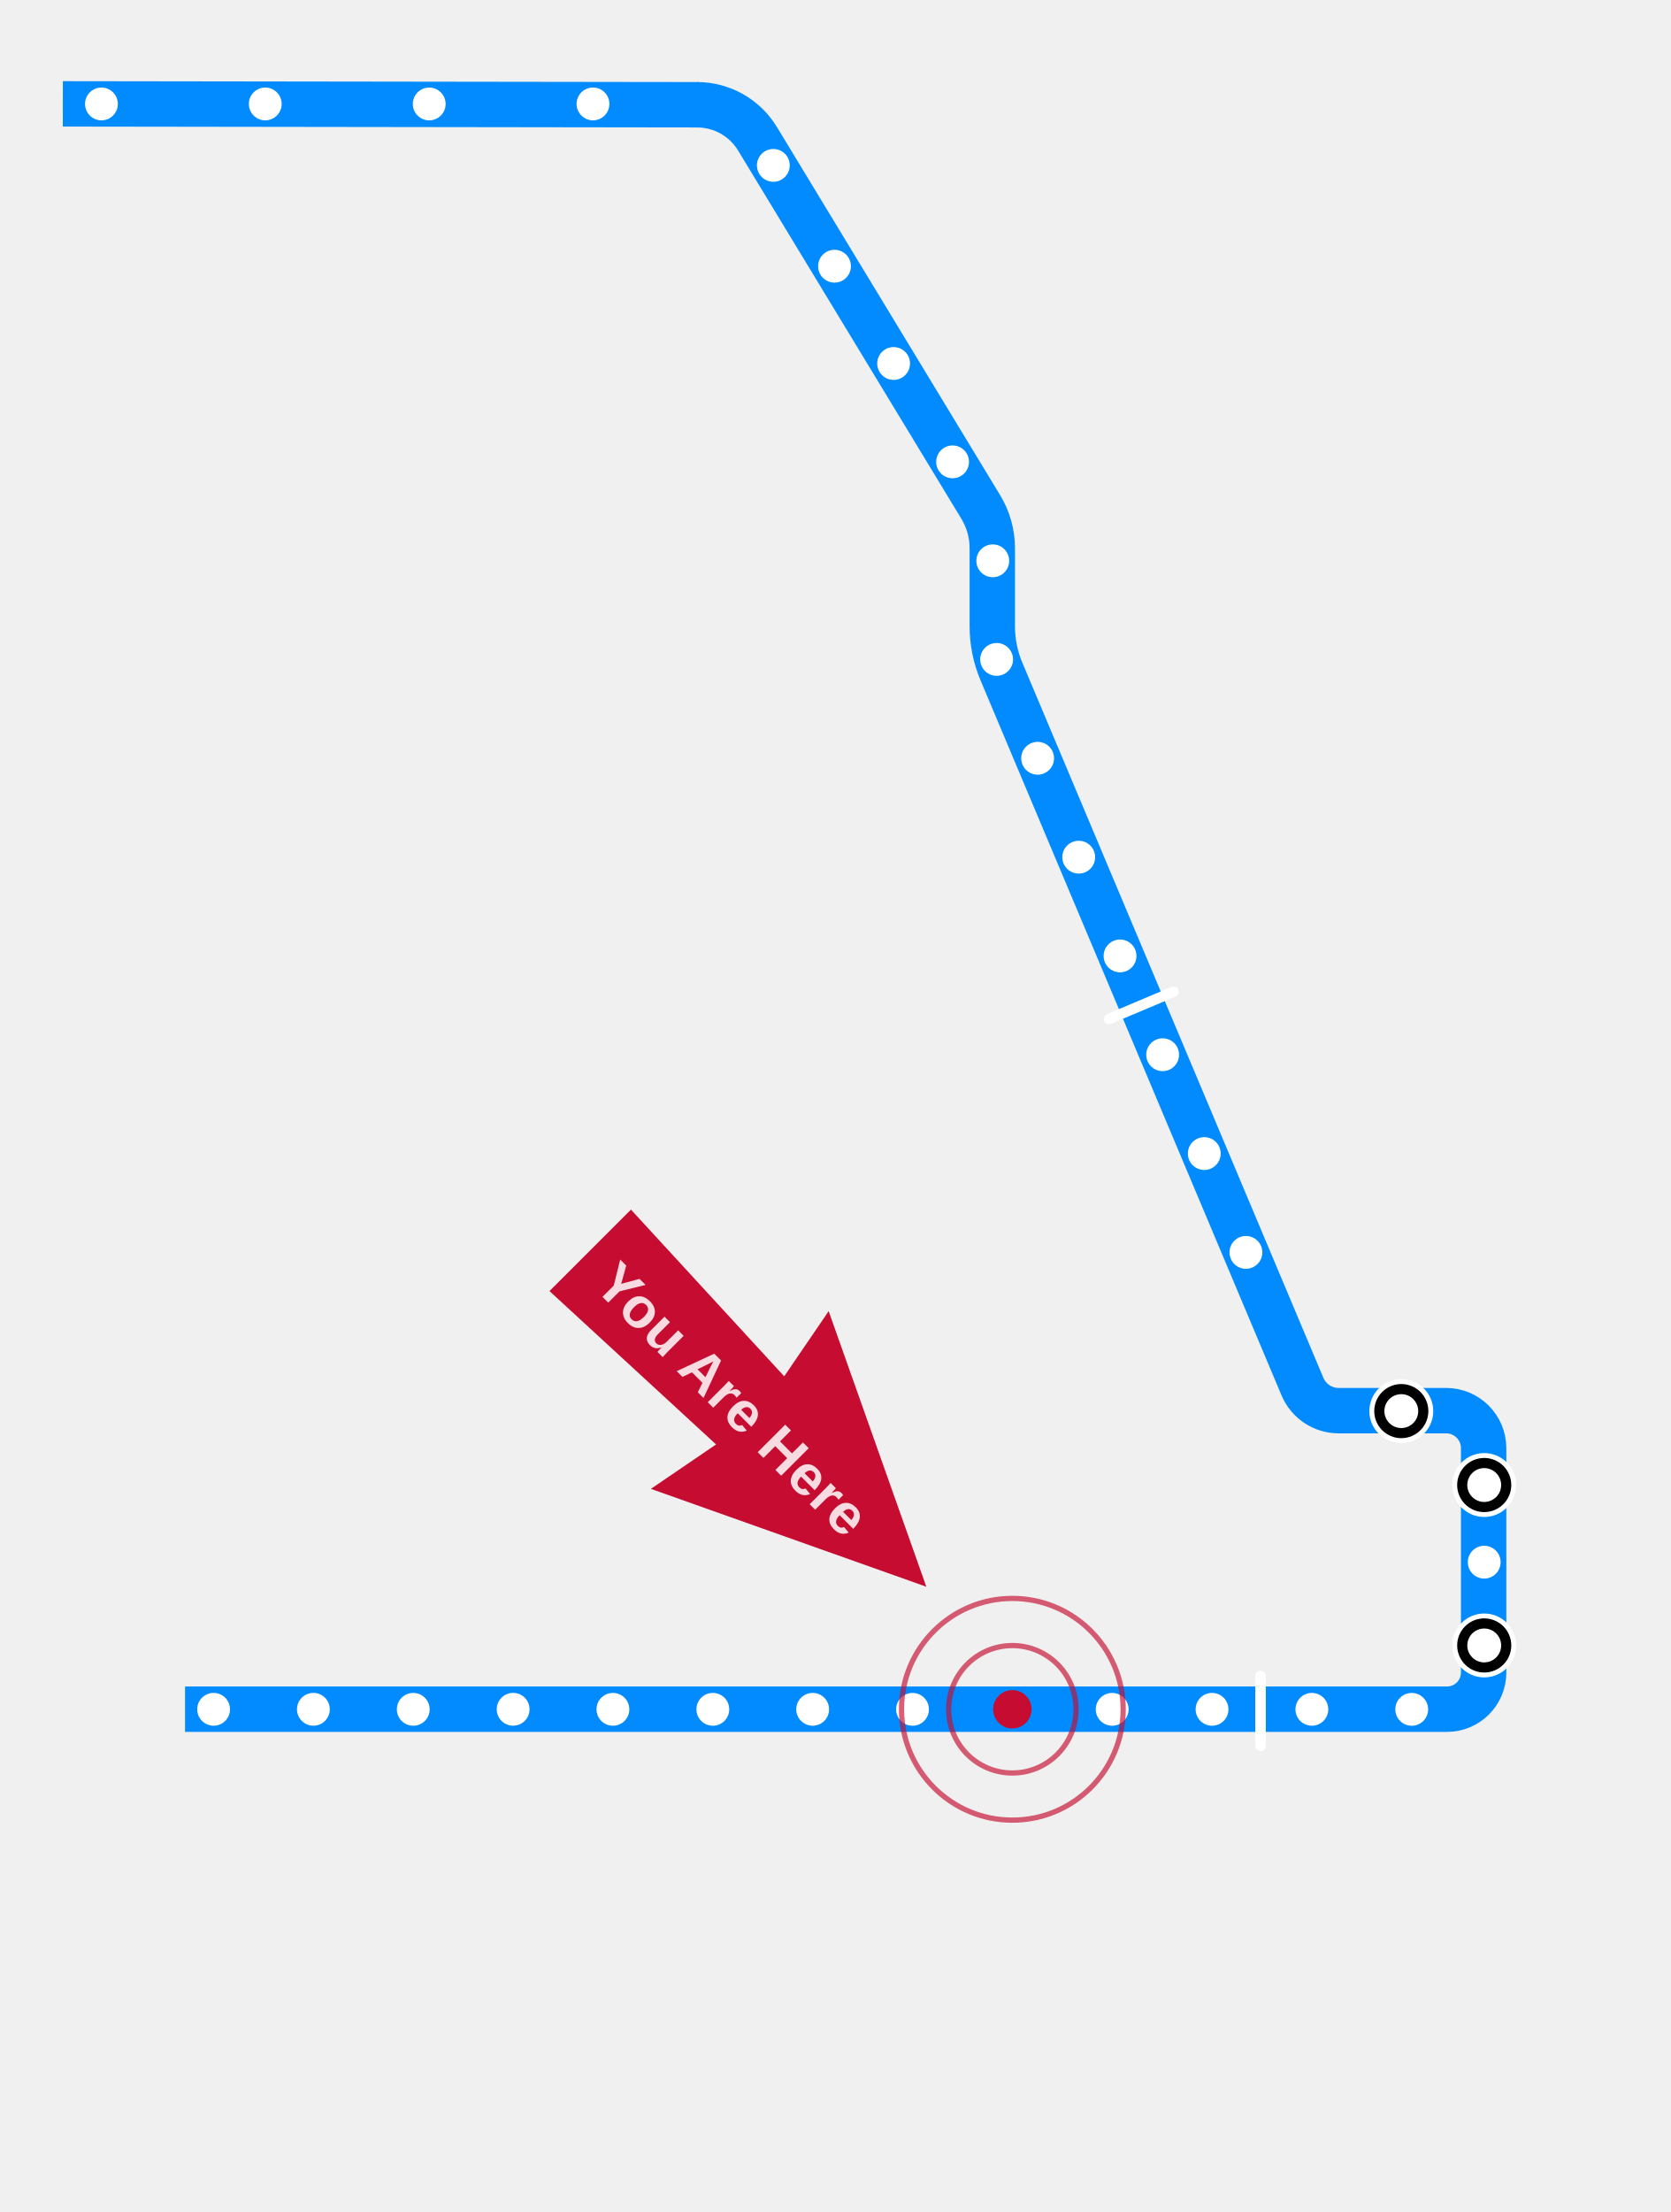
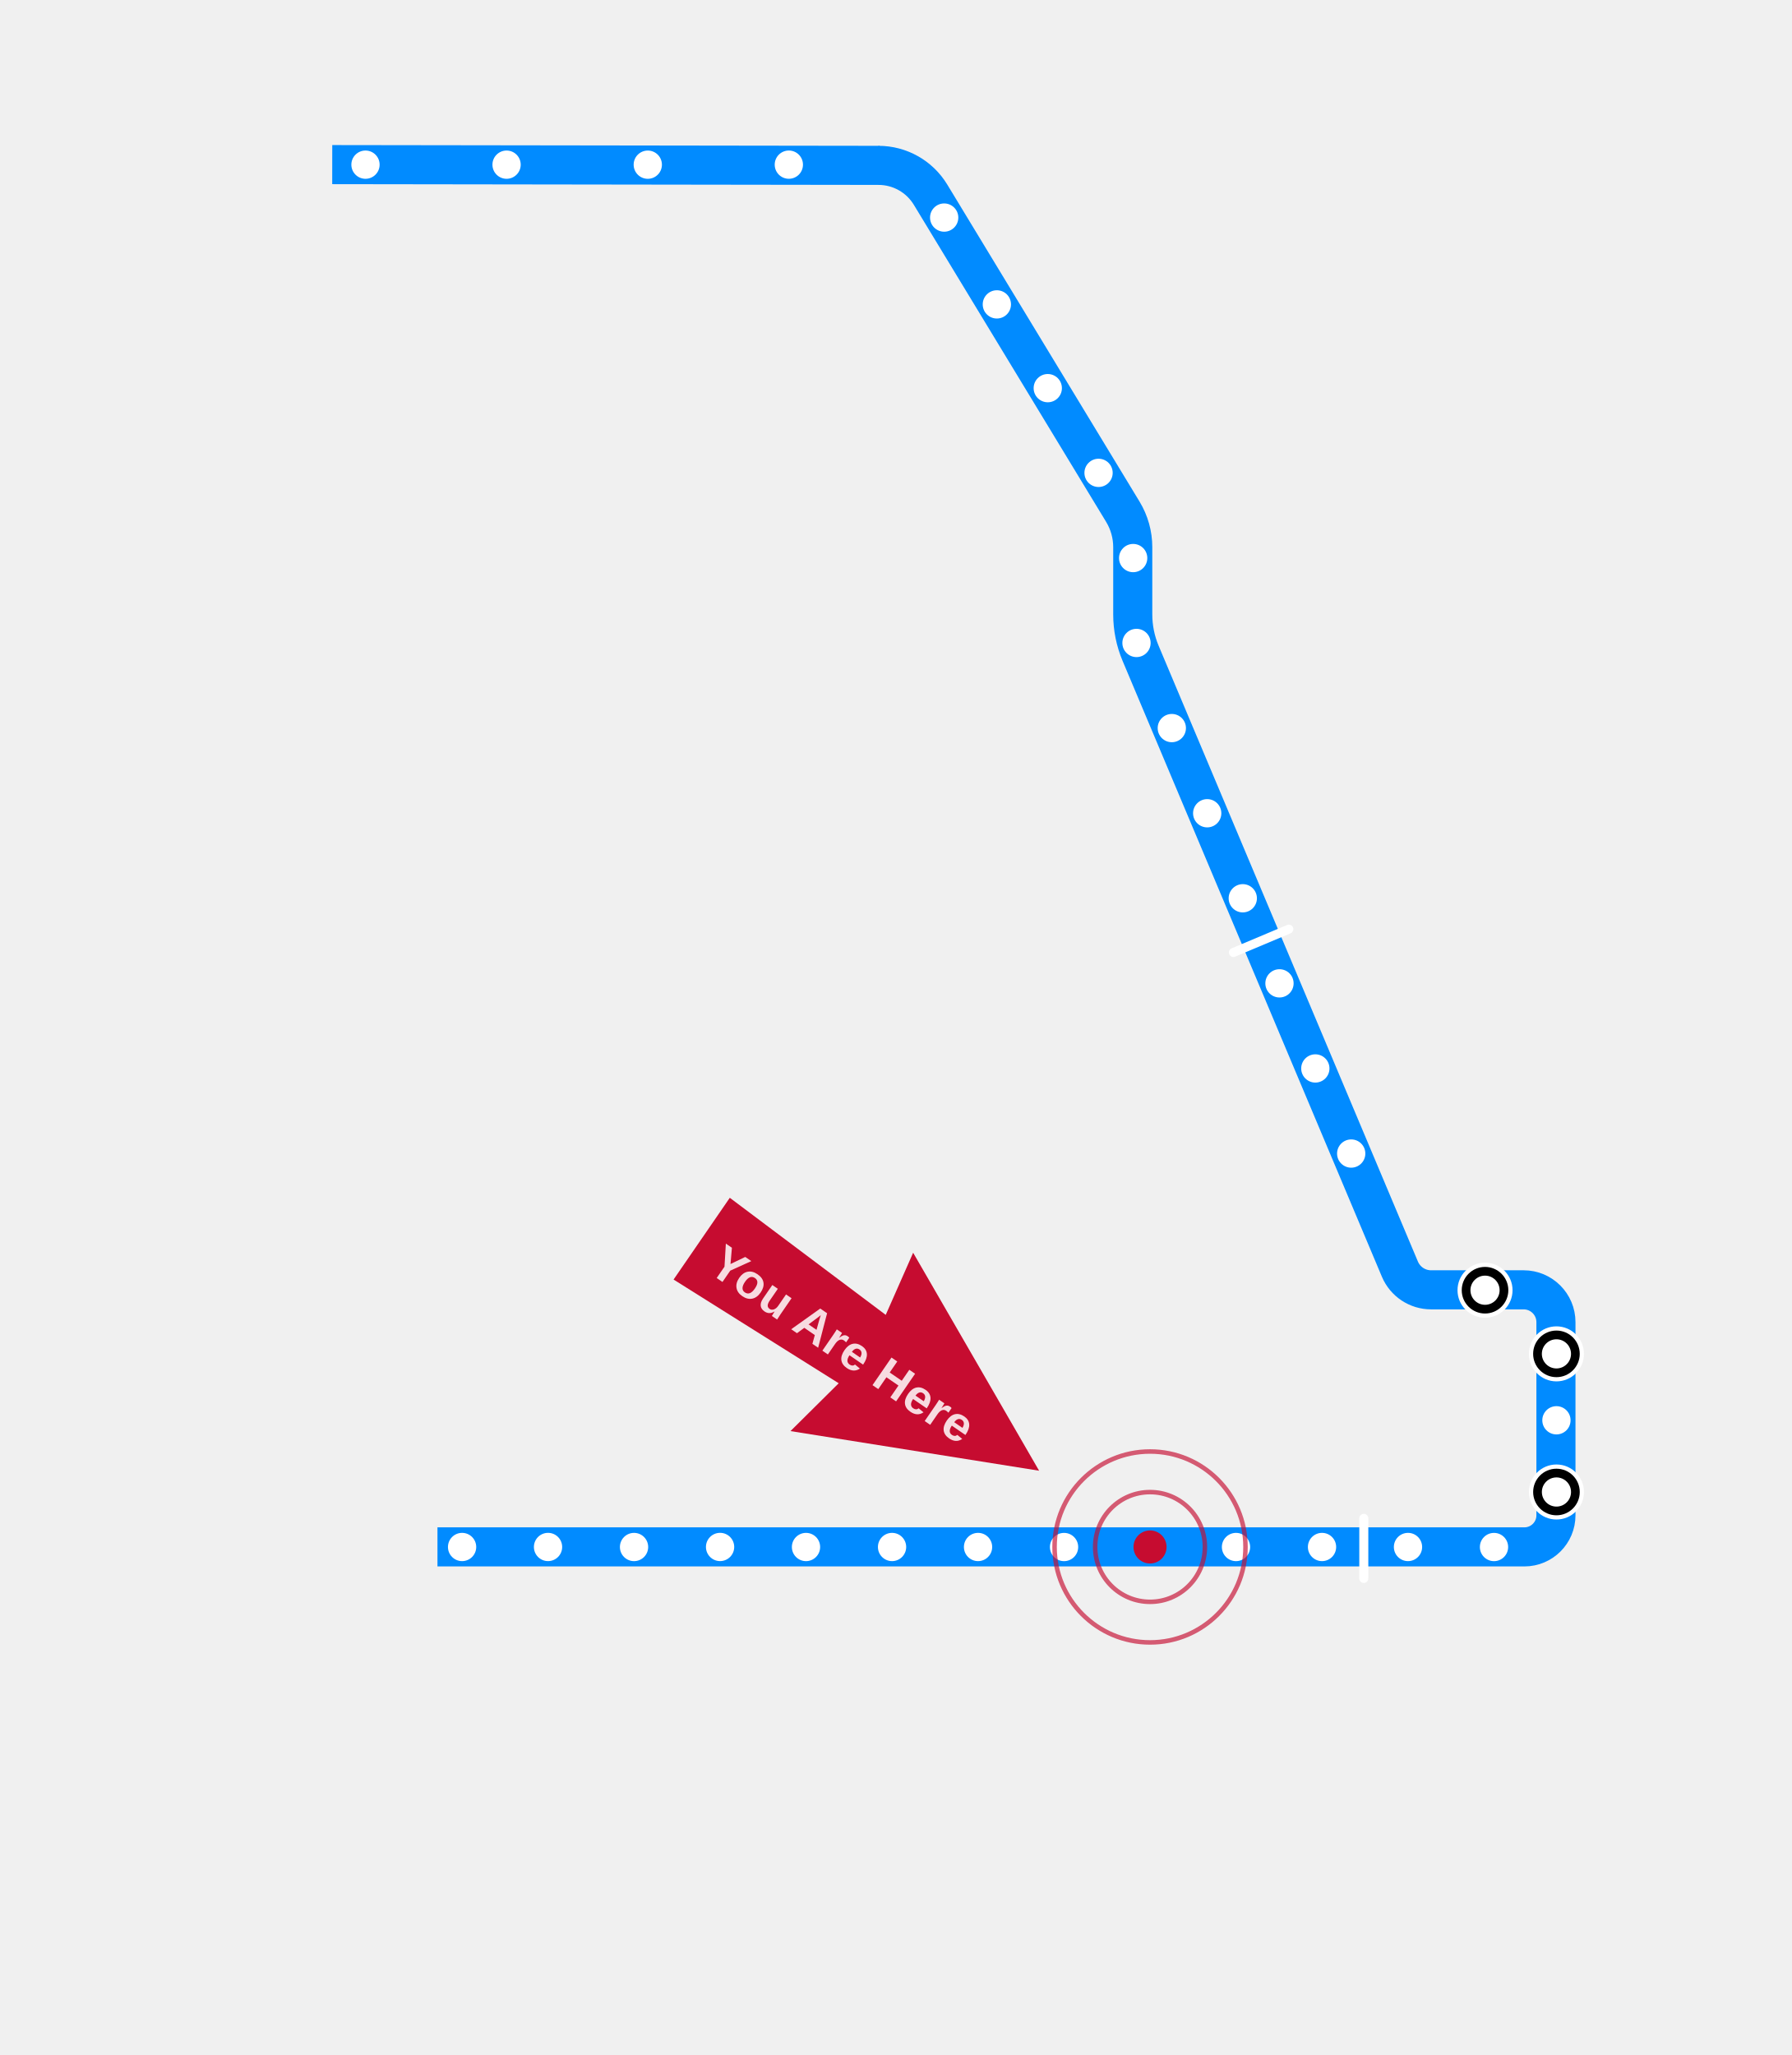
- <svg xmlns="http://www.w3.org/2000/svg" width="957" height="1267" viewBox="0 0 957 1267">
+ <svg xmlns="http://www.w3.org/2000/svg" width="1192" height="1367" viewBox="-185 -50 1192 1367">
  <path id="Path" fill="#000000" stroke="#018bff" stroke-width="26" d="M 36 59.5 L 400 60.002" />
  <path id="path1" fill="none" stroke="#018bff" stroke-width="26" d="M 400 60 L 399.36 60 C 413.518 60 426.649 67.394 433.99 79.5 L 561.9 290.41 C 566.217 297.525 568.5 305.688 568.5 314.01 L 568.5 358.75 C 568.499 367.615 570.27 376.39 573.71 384.56 L 746.2 794.23 C 749.713 802.575 757.886 808.001 766.94 808 L 828.5 808 C 840.374 808 850 817.626 850 829.5 L 850 958 C 850 969.598 840.598 979 829 979 L 106 979" />
  <path id="path2" fill="#ffffff" stroke="none" d="M 67.52 59.54 C 67.52 64.731 63.311 68.94 58.12 68.94 C 52.929 68.94 48.72 64.731 48.72 59.54 C 48.72 54.349 52.929 50.14 58.12 50.14 C 63.311 50.14 67.52 54.349 67.52 59.54 Z" />
  <path id="path3" fill="#ffffff" stroke="none" d="M 161.37 59.54 C 161.37 64.731 157.161 68.94 151.97 68.94 C 146.779 68.94 142.57 64.731 142.57 59.54 C 142.57 54.349 146.779 50.14 151.97 50.14 C 157.161 50.14 161.37 54.349 161.37 59.54 Z" />
  <path id="path4" fill="#ffffff" stroke="none" d="M 255.3 59.55 C 255.3 64.741 251.091 68.95 245.9 68.95 C 240.709 68.95 236.5 64.741 236.5 59.55 C 236.5 54.359 240.709 50.15 245.9 50.15 C 251.091 50.15 255.3 54.359 255.3 59.55 Z" />
  <path id="path5" fill="#ffffff" stroke="none" d="M 349.13 59.53 C 349.13 64.721 344.921 68.93 339.73 68.93 C 334.539 68.93 330.33 64.721 330.33 59.53 C 330.33 54.339 334.539 50.13 339.73 50.13 C 344.921 50.13 349.13 54.339 349.13 59.53 Z" />
  <path id="path6" fill="#ffffff" stroke="none" d="M 452.46 94.73 C 452.46 99.922 448.251 104.13 443.06 104.13 C 437.869 104.13 433.66 99.922 433.66 94.73 C 433.66 89.539 437.869 85.33 443.06 85.33 C 448.251 85.33 452.46 89.539 452.46 94.73 Z" />
  <path id="path7" fill="#ffffff" stroke="none" d="M 487.5 152.48 C 487.5 157.672 483.291 161.88 478.1 161.88 C 472.909 161.88 468.7 157.672 468.7 152.48 C 468.7 147.289 472.909 143.08 478.1 143.08 C 483.291 143.08 487.5 147.289 487.5 152.48 Z" />
  <path id="path8" fill="#ffffff" stroke="none" d="M 521.37 208.2 C 521.37 213.391 517.161 217.6 511.97 217.6 C 506.779 217.6 502.57 213.391 502.57 208.2 C 502.57 203.009 506.779 198.8 511.97 198.8 C 517.161 198.8 521.37 203.009 521.37 208.2 Z" />
  <path id="path9" fill="#ffffff" stroke="none" d="M 555.15 264.55 C 555.15 269.741 550.941 273.95 545.75 273.95 C 540.559 273.95 536.35 269.741 536.35 264.55 C 536.35 259.359 540.559 255.15 545.75 255.15 C 550.941 255.15 555.15 259.359 555.15 264.55 Z" />
  <path id="path10" fill="#ffffff" stroke="none" d="M 578.17 321.23 C 578.17 326.422 573.961 330.63 568.77 330.63 C 563.579 330.63 559.37 326.422 559.37 321.23 C 559.37 316.039 563.579 311.83 568.77 311.83 C 573.961 311.83 578.17 316.039 578.17 321.23 Z" />
  <path id="path11" fill="#ffffff" stroke="none" d="M 580.39 377.7 C 580.39 382.891 576.181 387.1 570.99 387.1 C 565.799 387.1 561.59 382.891 561.59 377.7 C 561.59 372.509 565.799 368.3 570.99 368.3 C 576.181 368.3 580.39 372.509 580.39 377.7 Z" />
  <path id="path12" fill="#ffffff" stroke="none" d="M 603.88 434.33 C 603.88 439.521 599.671 443.73 594.48 443.73 C 589.289 443.73 585.08 439.521 585.08 434.33 C 585.08 429.139 589.289 424.93 594.48 424.93 C 599.671 424.93 603.88 429.139 603.88 434.33 Z" />
  <path id="path13" fill="#ffffff" stroke="none" d="M 627.42 490.98 C 627.42 496.172 623.211 500.38 618.02 500.38 C 612.829 500.38 608.62 496.172 608.62 490.98 C 608.62 485.789 612.829 481.58 618.02 481.58 C 623.211 481.58 627.42 485.789 627.42 490.98 Z" />
  <path id="path14" fill="#ffffff" stroke="none" d="M 651.09 547.54 C 651.09 552.732 646.881 556.94 641.69 556.94 C 636.499 556.94 632.29 552.732 632.29 547.54 C 632.29 542.349 636.499 538.14 641.69 538.14 C 646.881 538.14 651.09 542.349 651.09 547.54 Z" />
  <path id="path15" fill="#ffffff" stroke="none" d="M 675.5 604.13 C 675.5 609.321 671.292 613.53 666.1 613.53 C 660.909 613.53 656.7 609.321 656.7 604.13 C 656.7 598.939 660.909 594.73 666.1 594.73 C 671.292 594.73 675.5 598.939 675.5 604.13 Z" />
  <path id="path16" fill="#ffffff" stroke="none" d="M 699.35 660.74 C 699.35 665.931 695.141 670.14 689.95 670.14 C 684.759 670.14 680.55 665.931 680.55 660.74 C 680.55 655.549 684.759 651.34 689.95 651.34 C 695.141 651.34 699.35 655.549 699.35 660.74 Z" />
  <path id="path17" fill="#ffffff" stroke="none" d="M 723.21 717.35 C 723.21 722.542 719.001 726.75 713.81 726.75 C 708.619 726.75 704.41 722.542 704.41 717.35 C 704.41 712.159 708.619 707.95 713.81 707.95 C 719.001 707.95 723.21 712.159 723.21 717.35 Z" />
  <path id="path18" fill="#ffffff" stroke="none" d="M 859.73 894.79 C 859.73 899.982 855.521 904.19 850.33 904.19 C 845.139 904.19 840.93 899.982 840.93 894.79 C 840.93 889.599 845.139 885.39 850.33 885.39 C 855.521 885.39 859.73 889.599 859.73 894.79 Z" />
  <path id="path19" fill="#ffffff" stroke="none" d="M 131.78 979.07 C 131.78 984.261 127.571 988.47 122.38 988.47 C 117.189 988.47 112.98 984.261 112.98 979.07 C 112.98 973.879 117.189 969.67 122.38 969.67 C 127.571 969.67 131.78 973.879 131.78 979.07 Z" />
  <path id="path20" fill="#ffffff" stroke="none" d="M 188.95 979.06 C 188.95 984.251 184.741 988.46 179.55 988.46 C 174.359 988.46 170.15 984.251 170.15 979.06 C 170.15 973.869 174.359 969.66 179.55 969.66 C 184.741 969.66 188.95 973.869 188.95 979.06 Z" />
  <path id="path21" fill="#ffffff" stroke="none" d="M 246.16 979.08 C 246.16 984.271 241.951 988.48 236.76 988.48 C 231.569 988.48 227.36 984.271 227.36 979.08 C 227.36 973.889 231.569 969.68 236.76 969.68 C 241.951 969.68 246.16 973.889 246.16 979.08 Z" />
  <path id="path22" fill="#ffffff" stroke="none" d="M 303.39 979.05 C 303.39 984.241 299.181 988.45 293.99 988.45 C 288.799 988.45 284.59 984.241 284.59 979.05 C 284.59 973.859 288.799 969.65 293.99 969.65 C 299.181 969.65 303.39 973.859 303.39 979.05 Z" />
  <path id="path23" fill="#ffffff" stroke="none" d="M 360.55 979.08 C 360.55 984.271 356.341 988.48 351.15 988.48 C 345.959 988.48 341.75 984.271 341.75 979.08 C 341.75 973.889 345.959 969.68 351.15 969.68 C 356.341 969.68 360.55 973.889 360.55 979.08 Z" />
  <path id="path24" fill="#ffffff" stroke="none" d="M 417.79 979.07 C 417.79 984.261 413.581 988.47 408.39 988.47 C 403.199 988.47 398.99 984.261 398.99 979.07 C 398.99 973.879 403.199 969.67 408.39 969.67 C 413.581 969.67 417.79 973.879 417.79 979.07 Z" />
  <path id="path25" fill="#ffffff" stroke="none" d="M 474.99 979.07 C 474.99 984.261 470.781 988.47 465.59 988.47 C 460.399 988.47 456.19 984.261 456.19 979.07 C 456.19 973.879 460.399 969.67 465.59 969.67 C 470.781 969.67 474.99 973.879 474.99 979.07 Z" />
  <path id="path26" fill="#ffffff" stroke="none" d="M 532.2 979.09 C 532.2 984.281 527.991 988.49 522.8 988.49 C 517.609 988.49 513.4 984.281 513.4 979.09 C 513.4 973.898 517.609 969.69 522.8 969.69 C 527.991 969.69 532.2 973.898 532.2 979.09 Z" />
  <path id="path27" fill="#c60c30" stroke="none" d="M 589.39 979.05 C 589.39 984.241 585.181 988.45 579.99 988.45 C 574.799 988.45 570.59 984.241 570.59 979.05 C 570.59 973.859 574.799 969.65 579.99 969.65 C 585.181 969.65 589.39 973.859 589.39 979.05 Z" />
  <path id="path28" fill="#ffffff" stroke="none" d="M 646.58 979.08 C 646.58 984.271 642.371 988.48 637.18 988.48 C 631.989 988.48 627.78 984.271 627.78 979.08 C 627.78 973.889 631.989 969.68 637.18 969.68 C 642.371 969.68 646.58 973.889 646.58 979.08 Z" />
  <path id="path29" fill="#ffffff" stroke="none" d="M 703.8 979.07 C 703.8 984.261 699.591 988.47 694.4 988.47 C 689.208 988.47 685 984.261 685 979.07 C 685 973.879 689.208 969.67 694.4 969.67 C 699.591 969.67 703.8 973.879 703.8 979.07 Z" />
  <path id="path30" fill="#ffffff" stroke="none" d="M 760.99 979.07 C 760.99 984.261 756.781 988.47 751.59 988.47 C 746.398 988.47 742.19 984.261 742.19 979.07 C 742.19 973.879 746.398 969.67 751.59 969.67 C 756.781 969.67 760.99 973.879 760.99 979.07 Z" />
  <path id="path31" fill="#ffffff" stroke="none" d="M 818.2 979.09 C 818.2 984.281 813.991 988.49 808.8 988.49 C 803.609 988.49 799.4 984.281 799.4 979.09 C 799.4 973.898 803.609 969.69 808.8 969.69 C 813.991 969.69 818.2 973.898 818.2 979.09 Z" />
  <clipPath id="clipPath1">
    <path d="M 780 786 L 826 786 L 826 832 L 780 832 Z" />
  </clipPath>
  <path id="path32" fill="#ffffff" stroke="none" clip-path="url(#clipPath1)" d="M 821.13 808.26 C 821.13 818.367 812.937 826.56 802.83 826.56 C 792.723 826.56 784.53 818.367 784.53 808.26 C 784.53 798.153 792.723 789.96 802.83 789.96 C 812.937 789.96 821.13 798.153 821.13 808.26 Z" />
  <path id="path33" fill="#ffffff" stroke="none" d="M 868.63 850.6 C 868.63 860.707 860.437 868.9 850.33 868.9 C 840.223 868.9 832.03 860.707 832.03 850.6 C 832.03 840.493 840.223 832.3 850.33 832.3 C 860.437 832.3 868.63 840.493 868.63 850.6 Z" />
  <path id="path34" fill="#ffffff" stroke="none" d="M 868.64 942.49 C 868.64 952.597 860.447 960.79 850.34 960.79 C 840.233 960.79 832.04 952.597 832.04 942.49 C 832.04 932.383 840.233 924.19 850.34 924.19 C 860.447 924.19 868.64 932.383 868.64 942.49 Z" />
  <path id="path35" fill="#000000" stroke="none" d="M 818.33 808.26 C 818.33 816.82 811.39 823.76 802.83 823.76 C 794.27 823.76 787.33 816.82 787.33 808.26 C 787.33 799.7 794.27 792.76 802.83 792.76 C 811.39 792.76 818.33 799.7 818.33 808.26 Z" />
  <path id="path36" fill="#000000" stroke="none" d="M 865.83 850.6 C 865.83 859.16 858.89 866.1 850.33 866.1 C 841.77 866.1 834.83 859.16 834.83 850.6 C 834.83 842.04 841.77 835.1 850.33 835.1 C 858.89 835.1 865.83 842.04 865.83 850.6 Z" />
  <path id="path37" fill="#000000" stroke="none" d="M 865.84 942.49 C 865.84 951.05 858.9 957.99 850.34 957.99 C 841.78 957.99 834.84 951.05 834.84 942.49 C 834.84 933.93 841.78 926.99 850.34 926.99 C 858.9 926.99 865.84 933.93 865.84 942.49 Z" />
  <path id="path38" fill="#ffffff" stroke="none" d="M 812.53 808.26 C 812.53 813.617 808.187 817.96 802.83 817.96 C 797.473 817.96 793.13 813.617 793.13 808.26 C 793.13 802.903 797.473 798.56 802.83 798.56 C 808.187 798.56 812.53 802.903 812.53 808.26 Z" />
  <path id="path39" fill="#ffffff" stroke="none" d="M 860.03 850.6 C 860.03 855.957 855.687 860.3 850.33 860.3 C 844.973 860.3 840.63 855.957 840.63 850.6 C 840.63 845.243 844.973 840.9 850.33 840.9 C 855.687 840.9 860.03 845.243 860.03 850.6 Z" />
  <path id="path40" fill="#ffffff" stroke="none" d="M 860.04 942.49 C 860.04 947.847 855.697 952.19 850.34 952.19 C 844.983 952.19 840.64 947.847 840.64 942.49 C 840.64 937.133 844.983 932.79 850.34 932.79 C 855.697 932.79 860.04 937.133 860.04 942.49 Z" />
  <path id="divider-damen-division" fill="#000000" stroke="#ffffff" stroke-width="6" stroke-linecap="round" d="M 635.46 583.6 L 672.33 568.07" />
  <path id="divider-uic-clinton" fill="#000000" stroke="#ffffff" stroke-width="6" stroke-linecap="round" d="M 722.19 960 L 722.19 1000" />
  <circle cx="579.99" cy="979.05" r="36.5" fill="none" stroke="#c60c30" stroke-width="3" opacity="0.66" />
  <circle cx="579.99" cy="979.05" r="63.5" fill="none" stroke="#c60c30" stroke-width="3" opacity="0.66" />
  <circle id="coverage-dot" cx="579.99" cy="979.05" r="11" fill="#c60c30" stroke="none" />
-   <g id="you-are-here" transform="translate(457.61,-0.02) rotate(-30,122.38,979.07)">
+   <g id="you-are-here" transform="translate(-209.57,97.62) rotate(49.50,715.77,830.71)">
    <g id="Group">
-       <path id="path43" fill="#c60c30" stroke="none" d="M 12.502 639.025 L 51.223 762.823 L 6.161 766.187 L 114.801 893.634 L 145.265 728.96 L 104.546 748.553 L 76.258 621.963 Z" />
+       <path id="path44" fill="#c60c30" stroke="none" d="M 461.16 933.009 L 584.958 894.288 L 588.322 939.351 L 715.769 830.71 L 551.095 800.246 L 570.688 840.965 L 444.097 869.253 Z" />
      <g id="g1">
-         <text id="You-Are-Here" opacity="0.85" transform="matrix(0.258521 0.966006 -0.966006 0.258521 775.9927 482.0297)" xml:space="preserve" x="-30.4" y="759" font-family="Arial" font-size="32.4" font-weight="700" fill="#ffffff" letter-spacing="0.312">You Are Here</text>
+         <text id="You-Are-Here" opacity="0.85" transform="matrix(0.966006 -0.258521 0.258521 0.966006 -206.4752 176.7925)" xml:space="preserve" x="464" y="886" font-family="Arial" font-size="32.4" font-weight="700" fill="#ffffff" letter-spacing="0.312">You Are Here</text>
      </g>
    </g>
  </g>
</svg>
